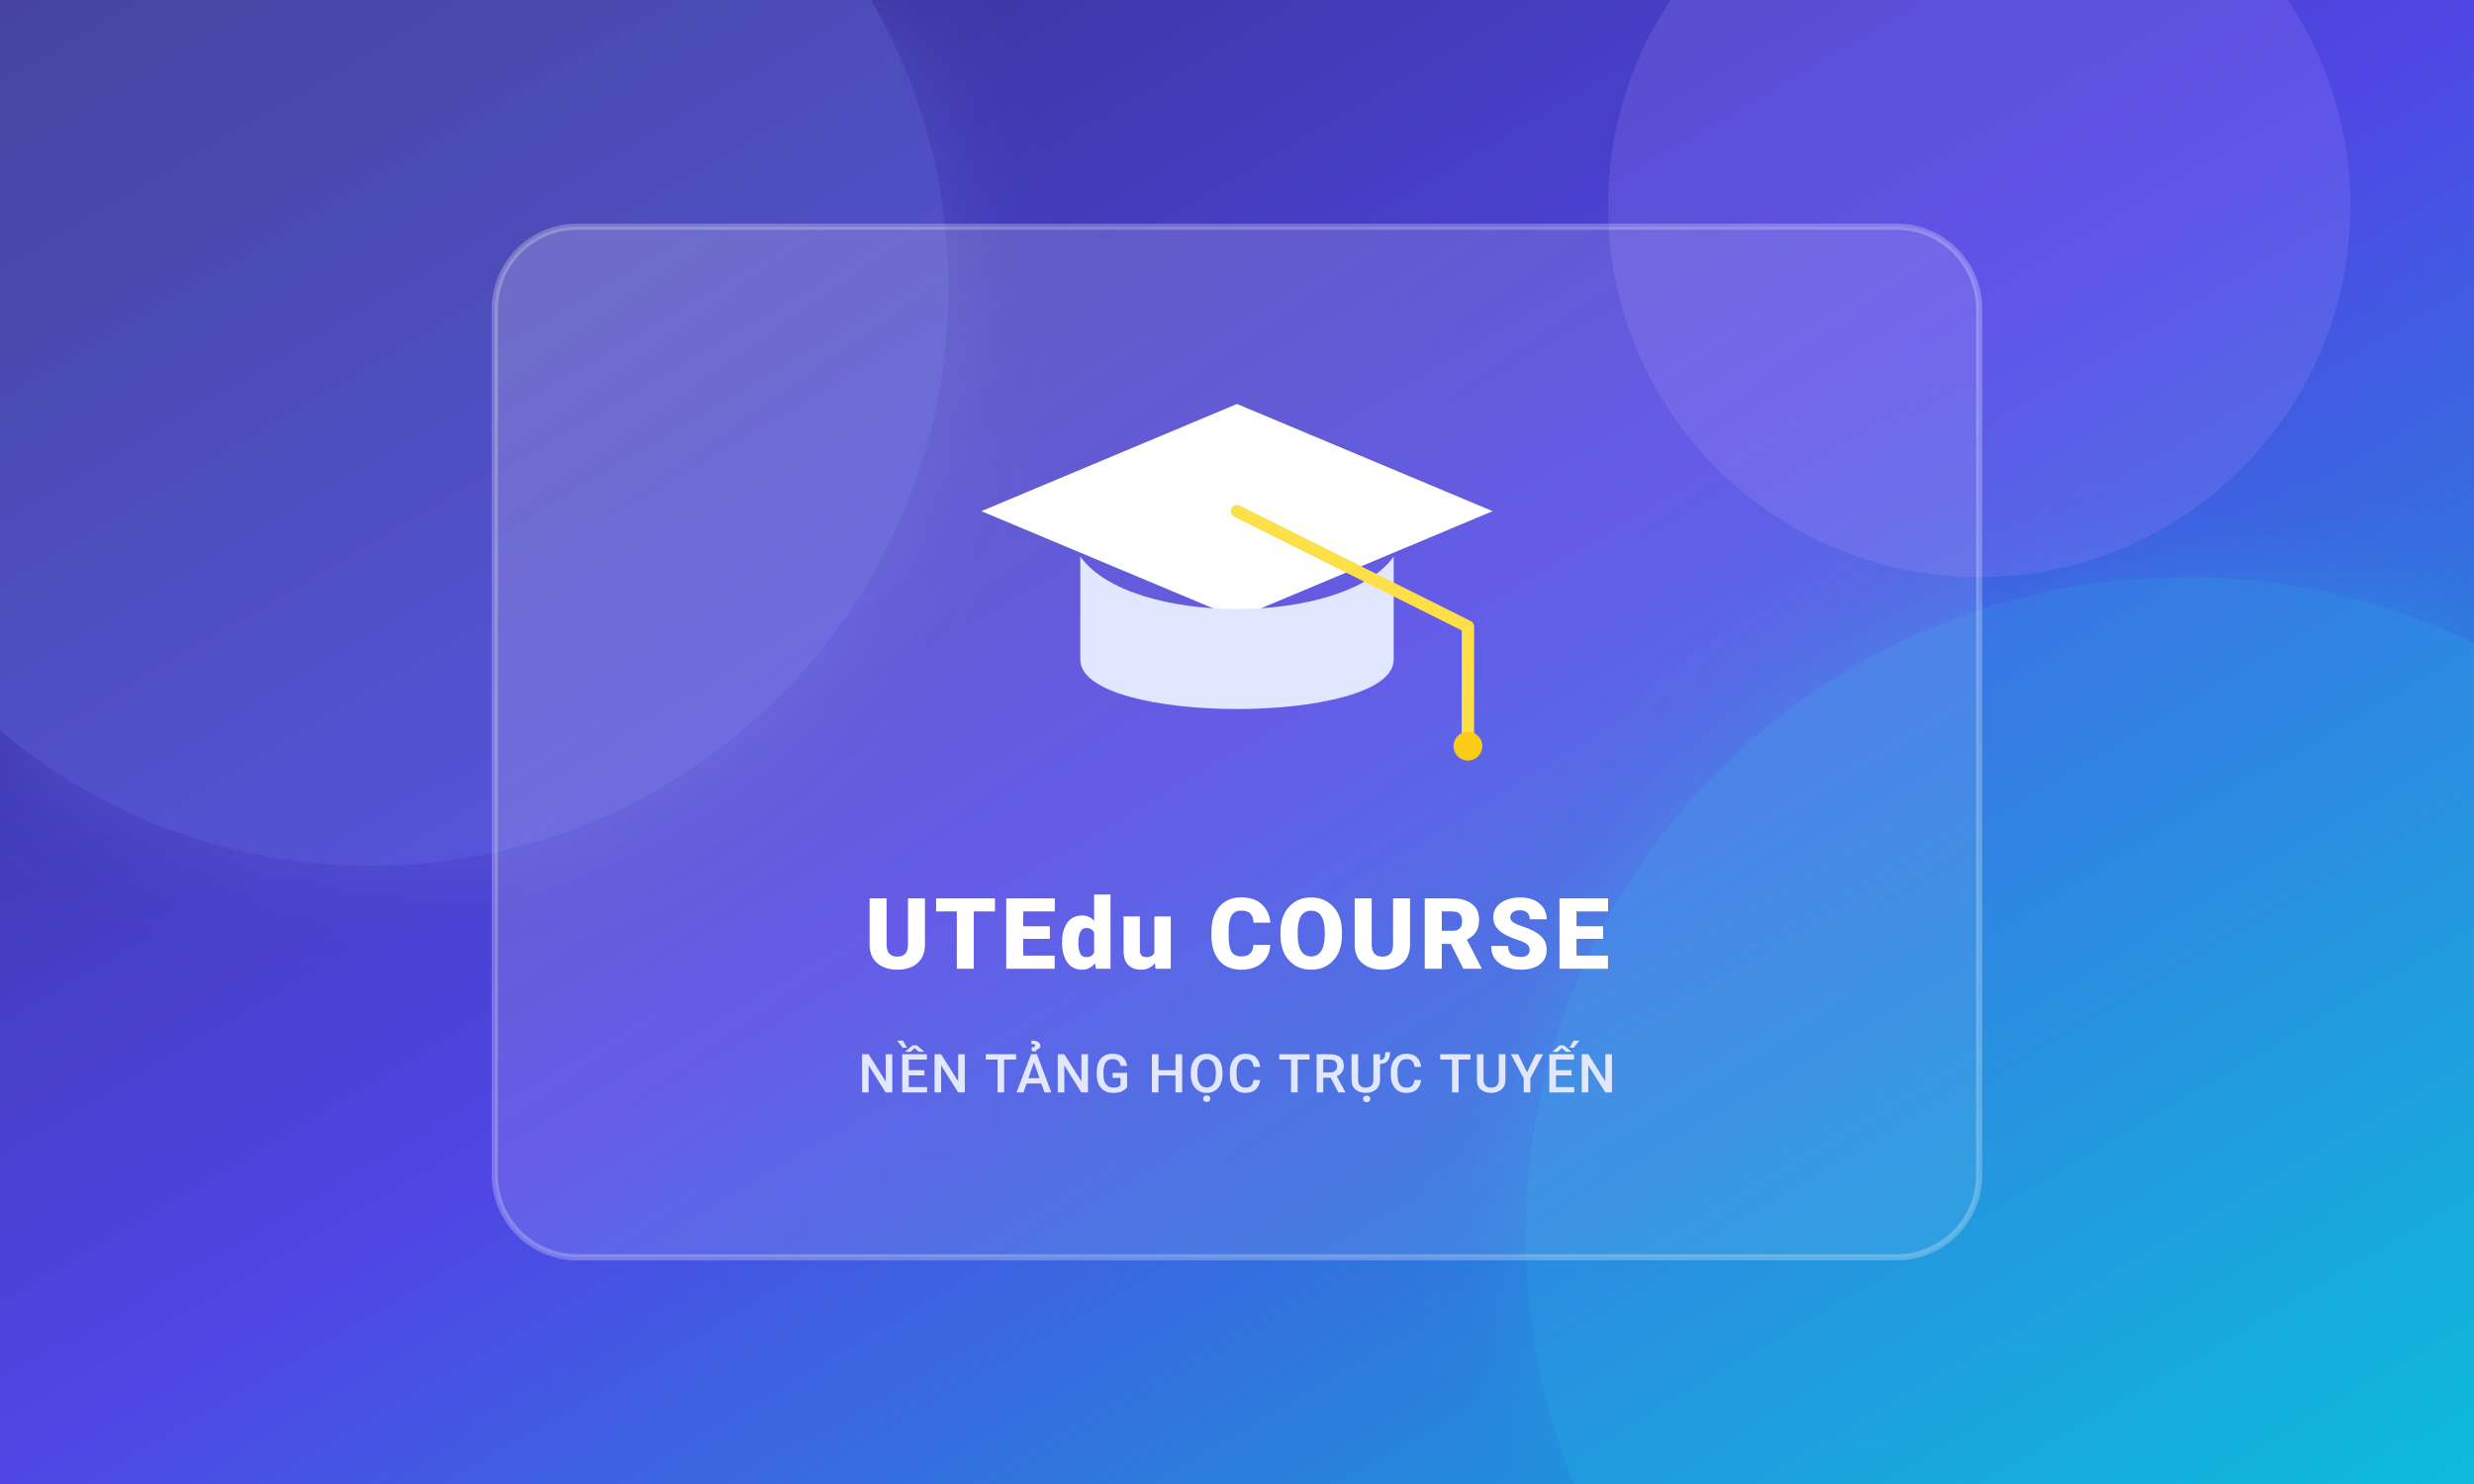
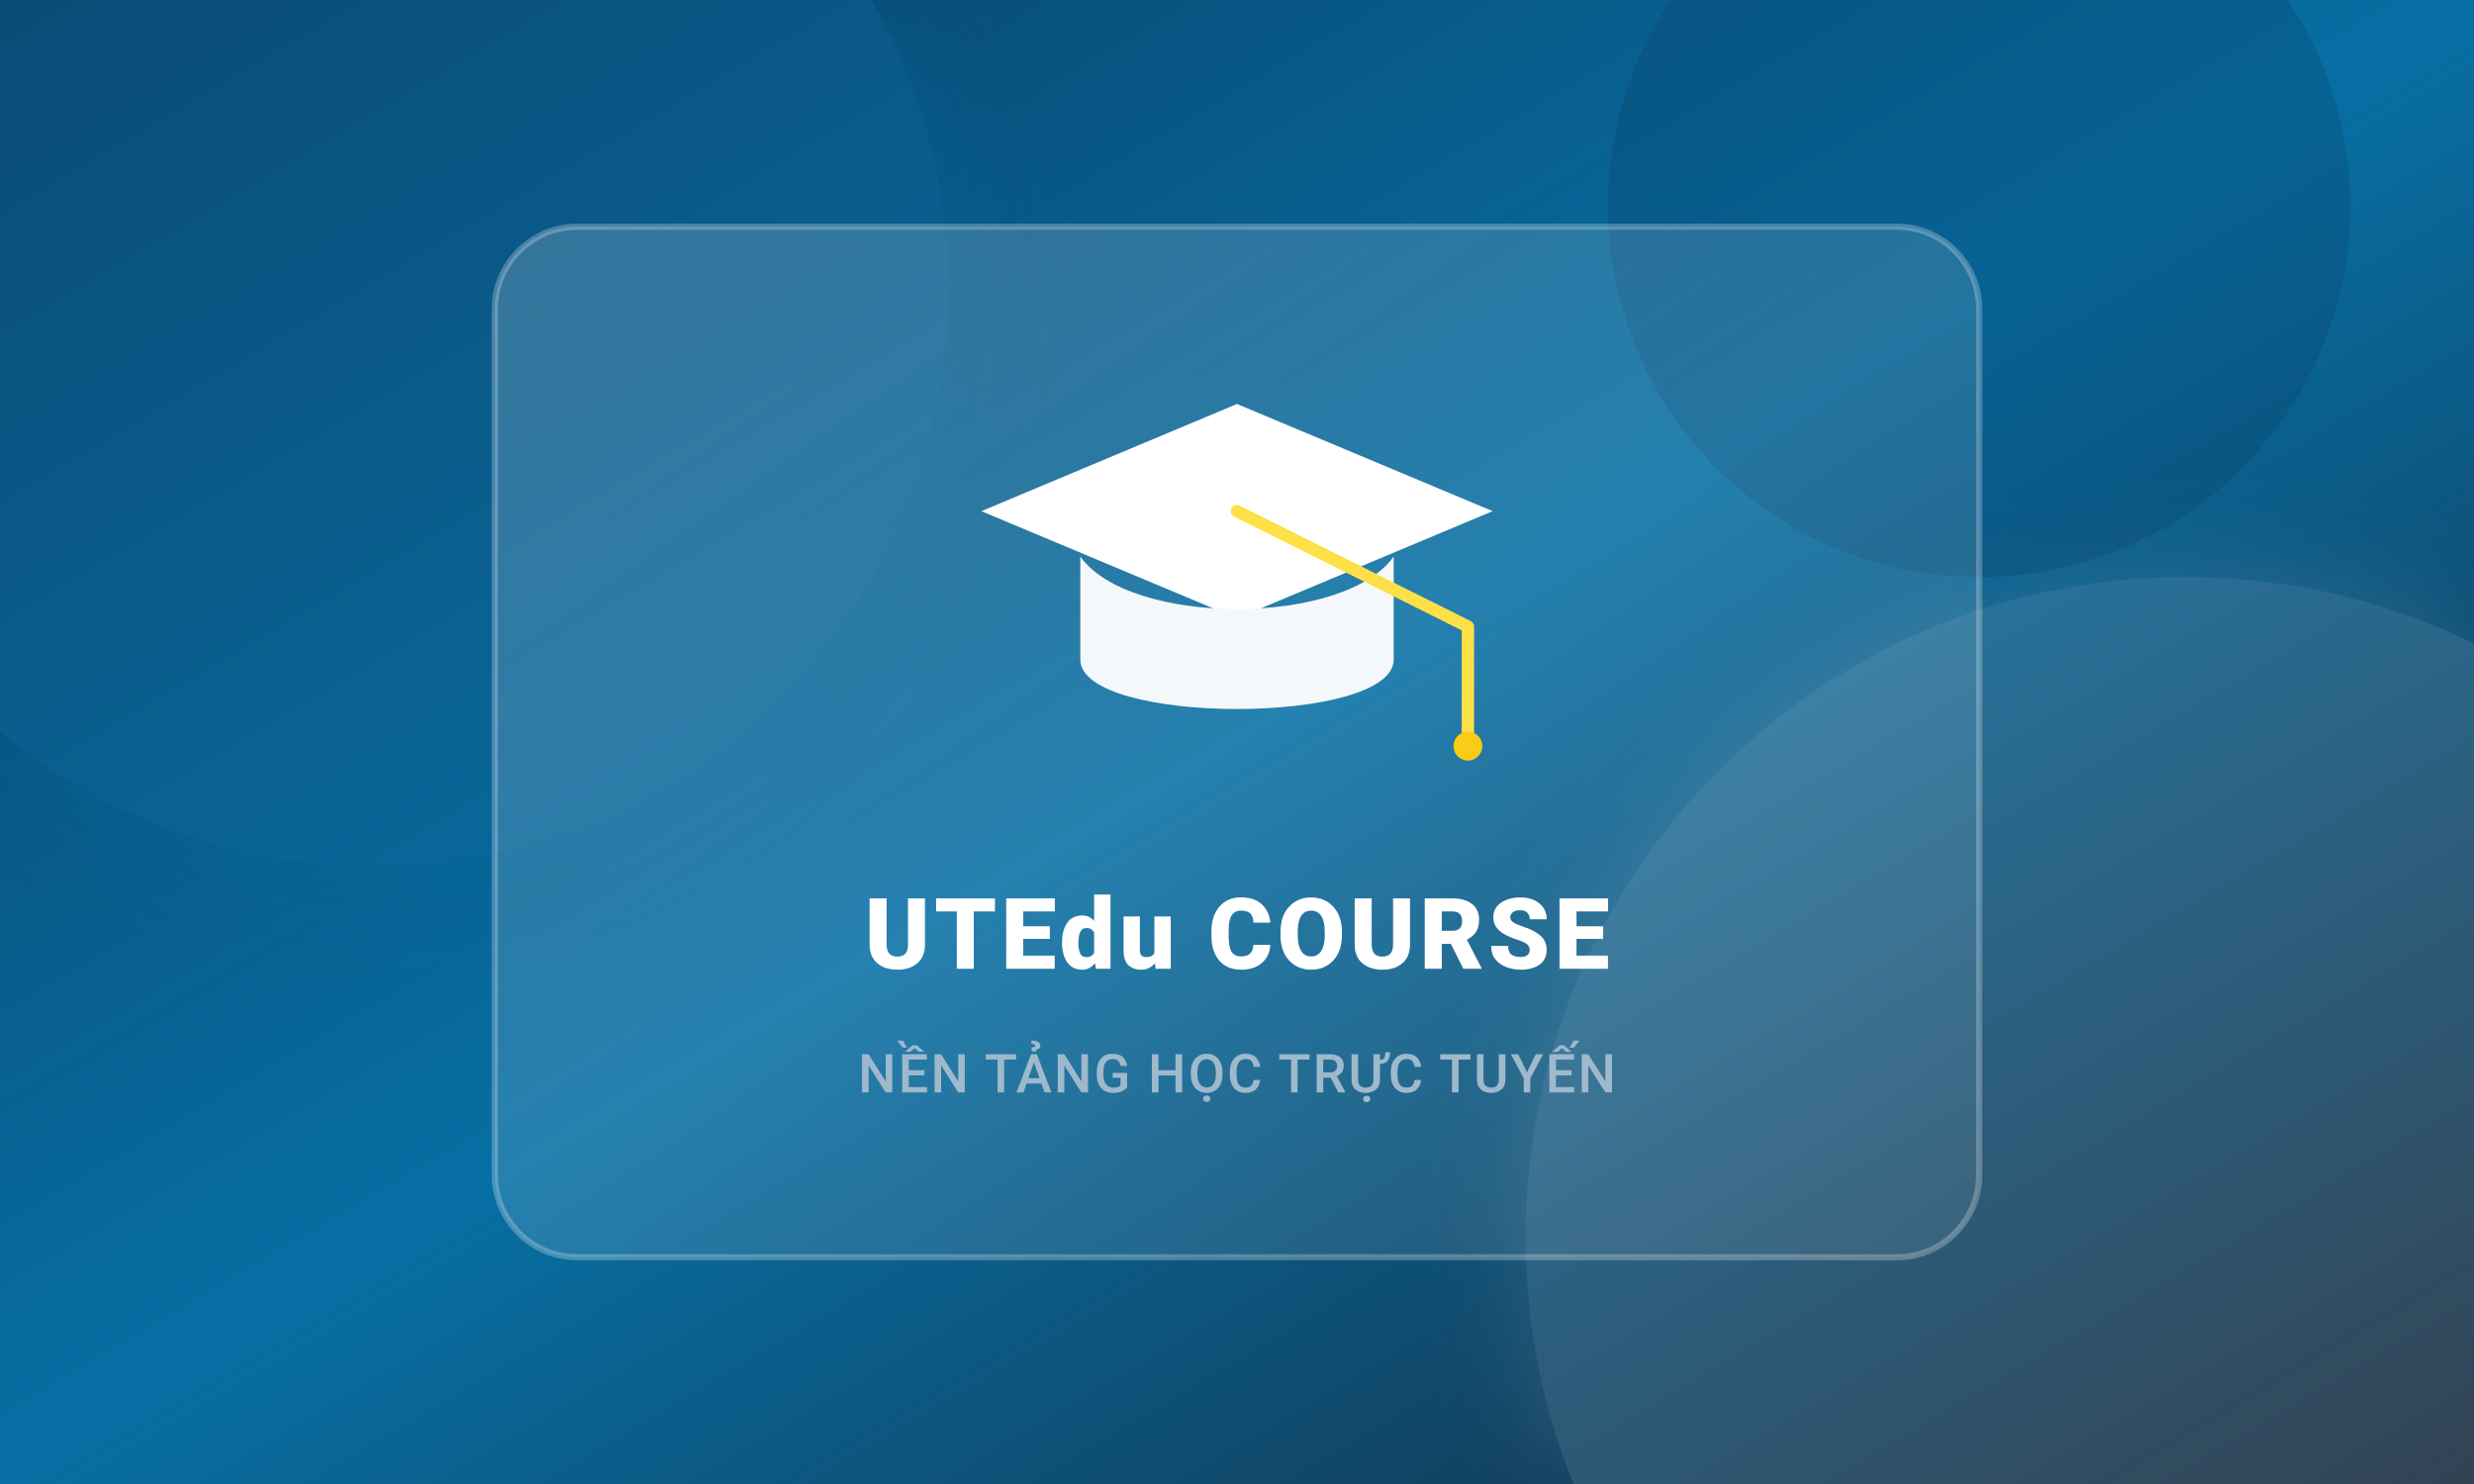
<svg xmlns="http://www.w3.org/2000/svg" viewBox="0 0 600 360" width="600" height="360">
  <defs>
    <linearGradient id="bgGradient" x1="0%" y1="0%" x2="100%" y2="100%">
-       <stop offset="0%" stop-color="#312E81" />
-       <stop offset="50%" stop-color="#4F46E5" />
-       <stop offset="100%" stop-color="#06B6D4" />
+       <stop offset="0%" stop-color="#093C62" />
+       <stop offset="50%" stop-color="#076FA4" />
+       <stop offset="100%" stop-color="#182535" />
    </linearGradient>
    <linearGradient id="cardGrad" x1="0%" y1="0%" x2="100%" y2="100%">
      <stop offset="0%" stop-color="#ffffff" stop-opacity="0.18" />
      <stop offset="100%" stop-color="#ffffff" stop-opacity="0.06" />
    </linearGradient>
    <filter id="glow" x="-20%" y="-20%" width="140%" height="140%">
      <feGaussianBlur stdDeviation="12" result="blur" />
      <feComposite in="SourceGraphic" in2="blur" operator="over" />
    </filter>
  </defs>
  <rect width="600" height="360" fill="url(#bgGradient)" />
-   <circle cx="90" cy="70" r="140" fill="#818CF8" opacity="0.25" filter="url(#glow)" />
-   <circle cx="530" cy="300" r="160" fill="#22D3EE" opacity="0.2" filter="url(#glow)" />
-   <circle cx="480" cy="50" r="90" fill="#A78BFA" opacity="0.2" />
+   <circle cx="90" cy="70" r="140" fill="#076FA4" opacity="0.3" filter="url(#glow)" />
+   <circle cx="530" cy="300" r="160" fill="#9DB9CB" opacity="0.2" filter="url(#glow)" />
+   <circle cx="480" cy="50" r="90" fill="#093C62" opacity="0.25" />
  <rect x="120" y="55" width="360" height="250" rx="20" fill="url(#cardGrad)" stroke="rgba(255,255,255,0.25)" stroke-width="1.5" />
  <g transform="translate(300, 140)">
    <path d="M 0,-42 L 62,-16 L 0,10 L -62,-16 Z" fill="#FFFFFF" />
-     <path d="M -38,-5 L -38,20 C -38,36 38,36 38,20 L 38,-5 C 26,12 -26,12 -38,-5 Z" fill="#E0E7FF" />
+     <path d="M -38,-5 L -38,20 C -38,36 38,36 38,20 L 38,-5 C 26,12 -26,12 -38,-5 Z" fill="#F4F8FA" />
    <path d="M 0,-16 L 56,12 L 56,38" stroke="#FDE047" stroke-width="3" fill="none" stroke-linecap="round" stroke-linejoin="round" />
    <circle cx="56" cy="41" r="3.5" fill="#FACC15" />
  </g>
  <text x="300" y="235" text-anchor="middle" font-family="-apple-system, BlinkMacSystemFont, 'Segoe UI', Roboto, Helvetica, Arial, sans-serif" font-size="24" font-weight="800" fill="#FFFFFF" letter-spacing="1">
    UTEdu COURSE
  </text>
-   <text x="300" y="265" text-anchor="middle" font-family="-apple-system, BlinkMacSystemFont, 'Segoe UI', Roboto, Helvetica, Arial, sans-serif" font-size="13" font-weight="500" fill="#E0E7FF" letter-spacing="0.5">
+   <text x="300" y="265" text-anchor="middle" font-family="-apple-system, BlinkMacSystemFont, 'Segoe UI', Roboto, Helvetica, Arial, sans-serif" font-size="13" font-weight="500" fill="#9DB9CB" letter-spacing="0.5">
    NỀN TẢNG HỌC TRỰC TUYẾN
  </text>
</svg>
